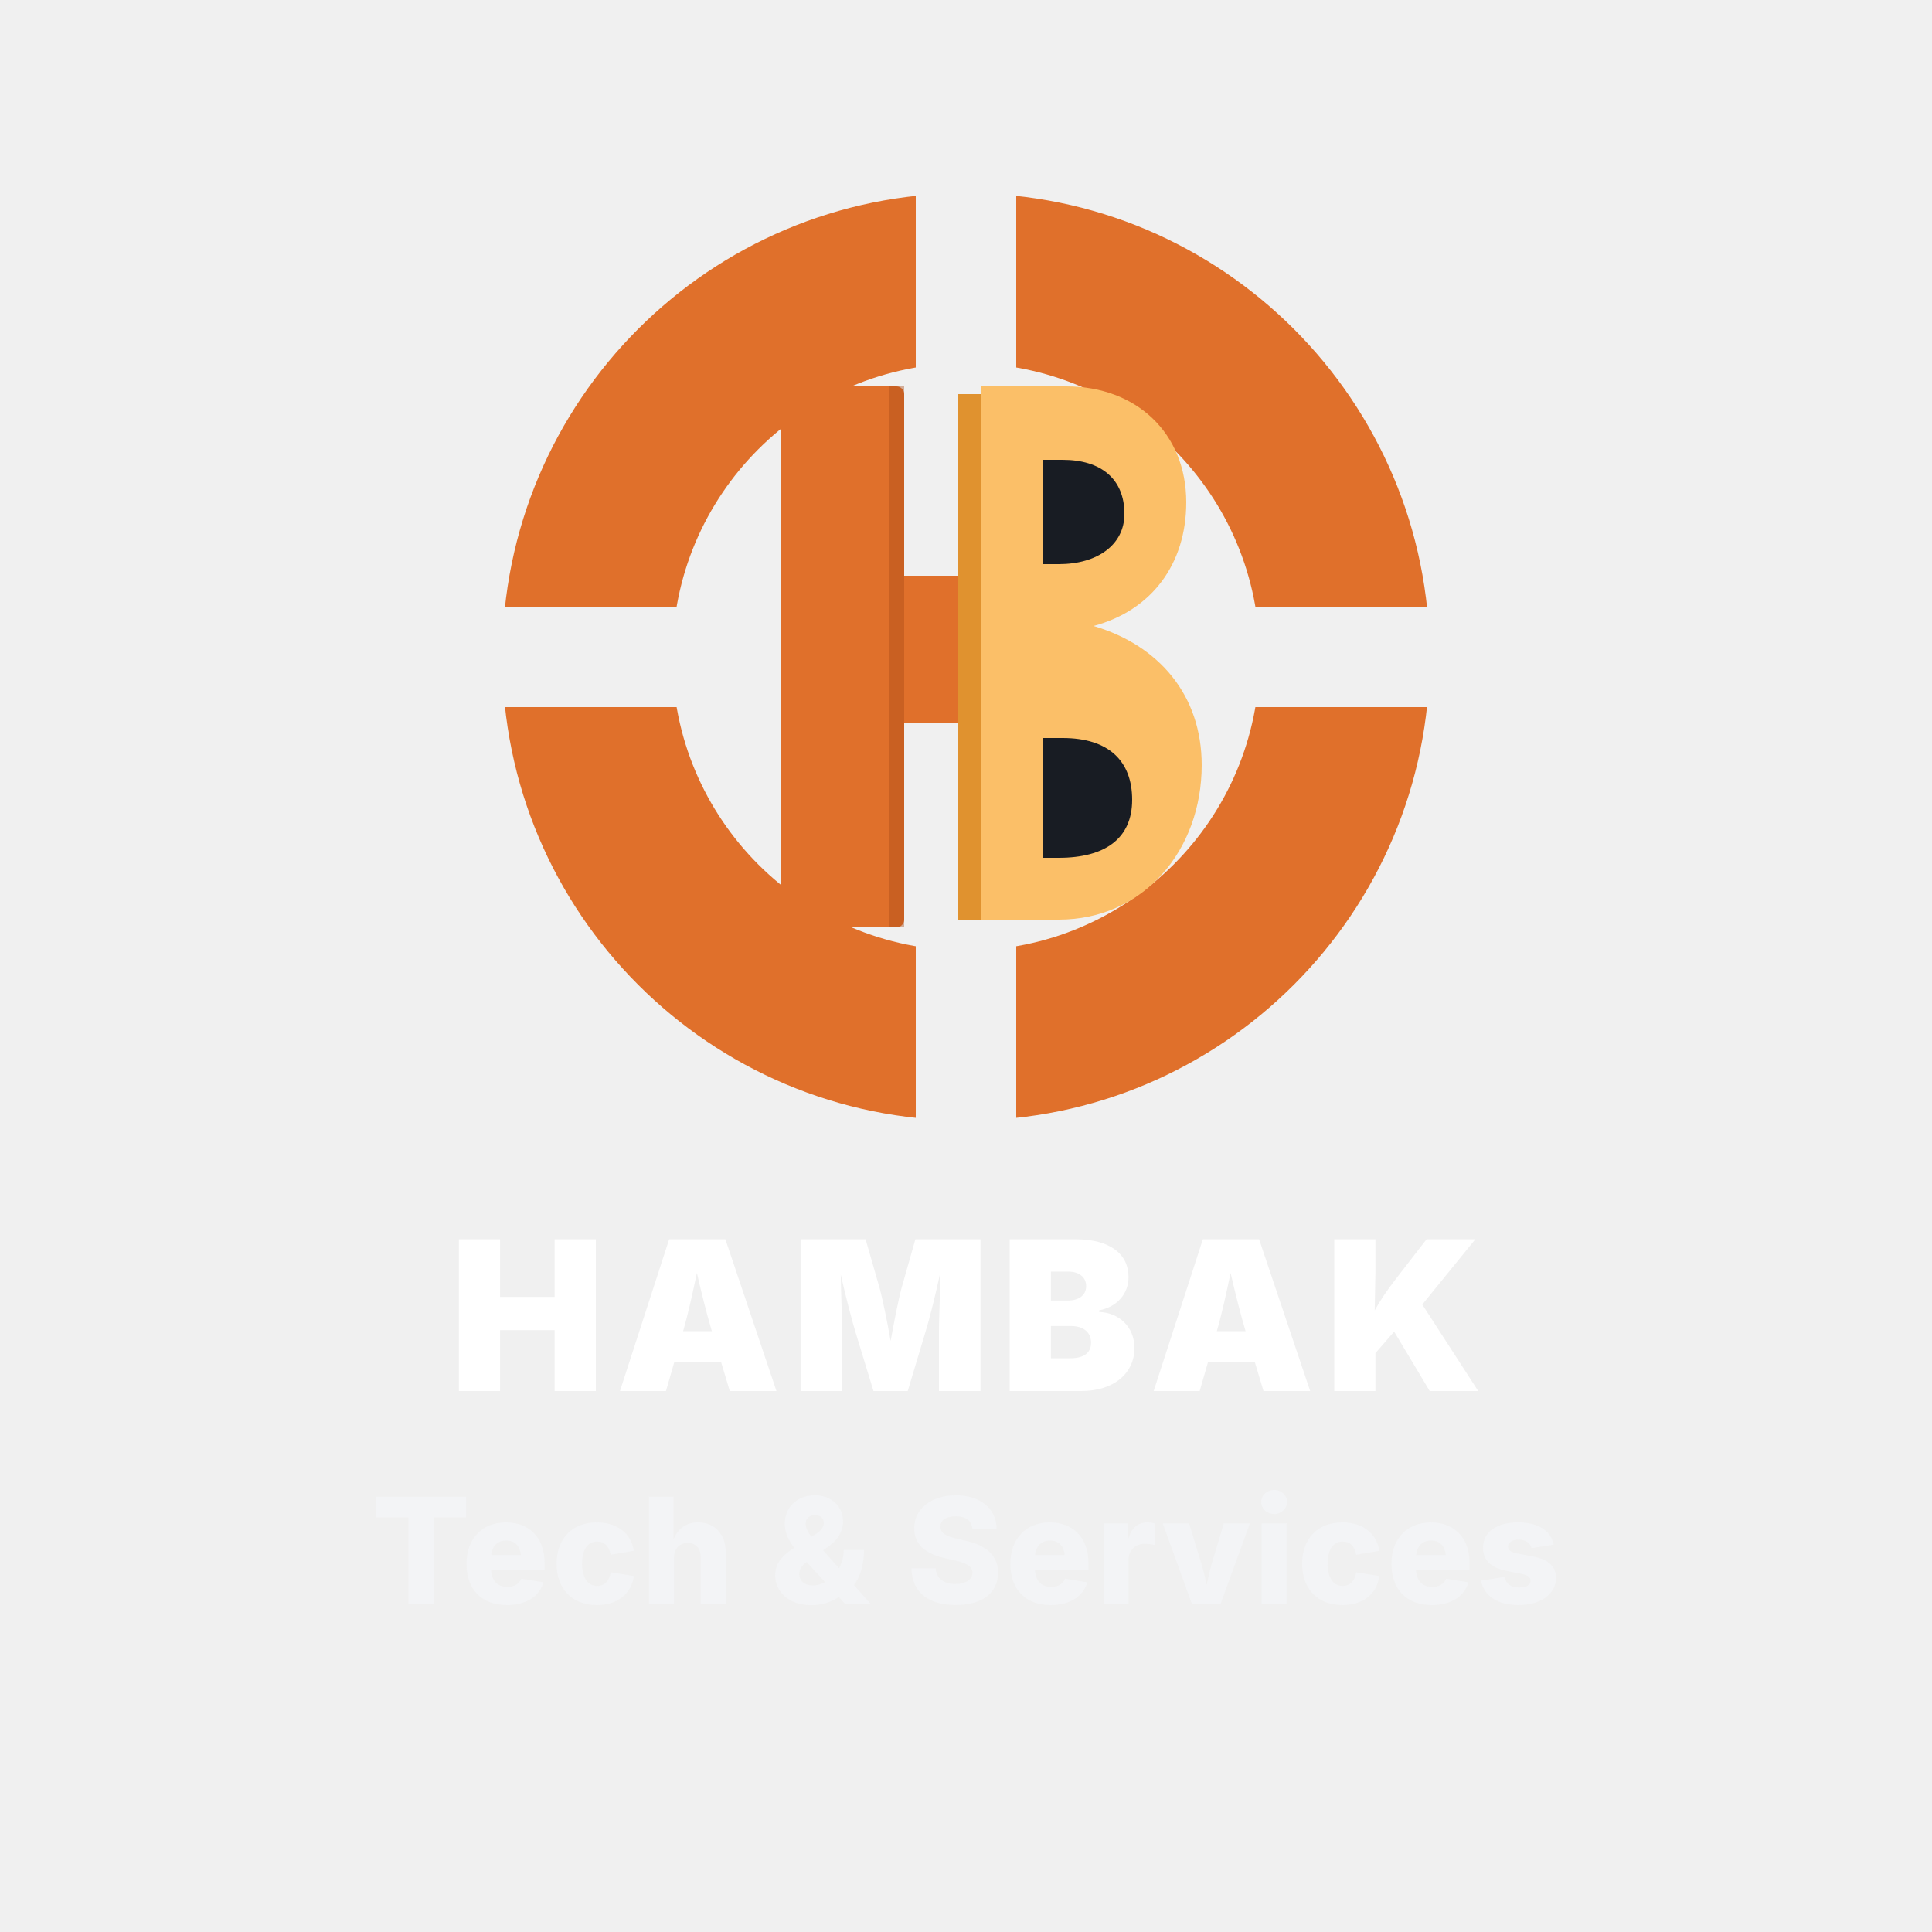
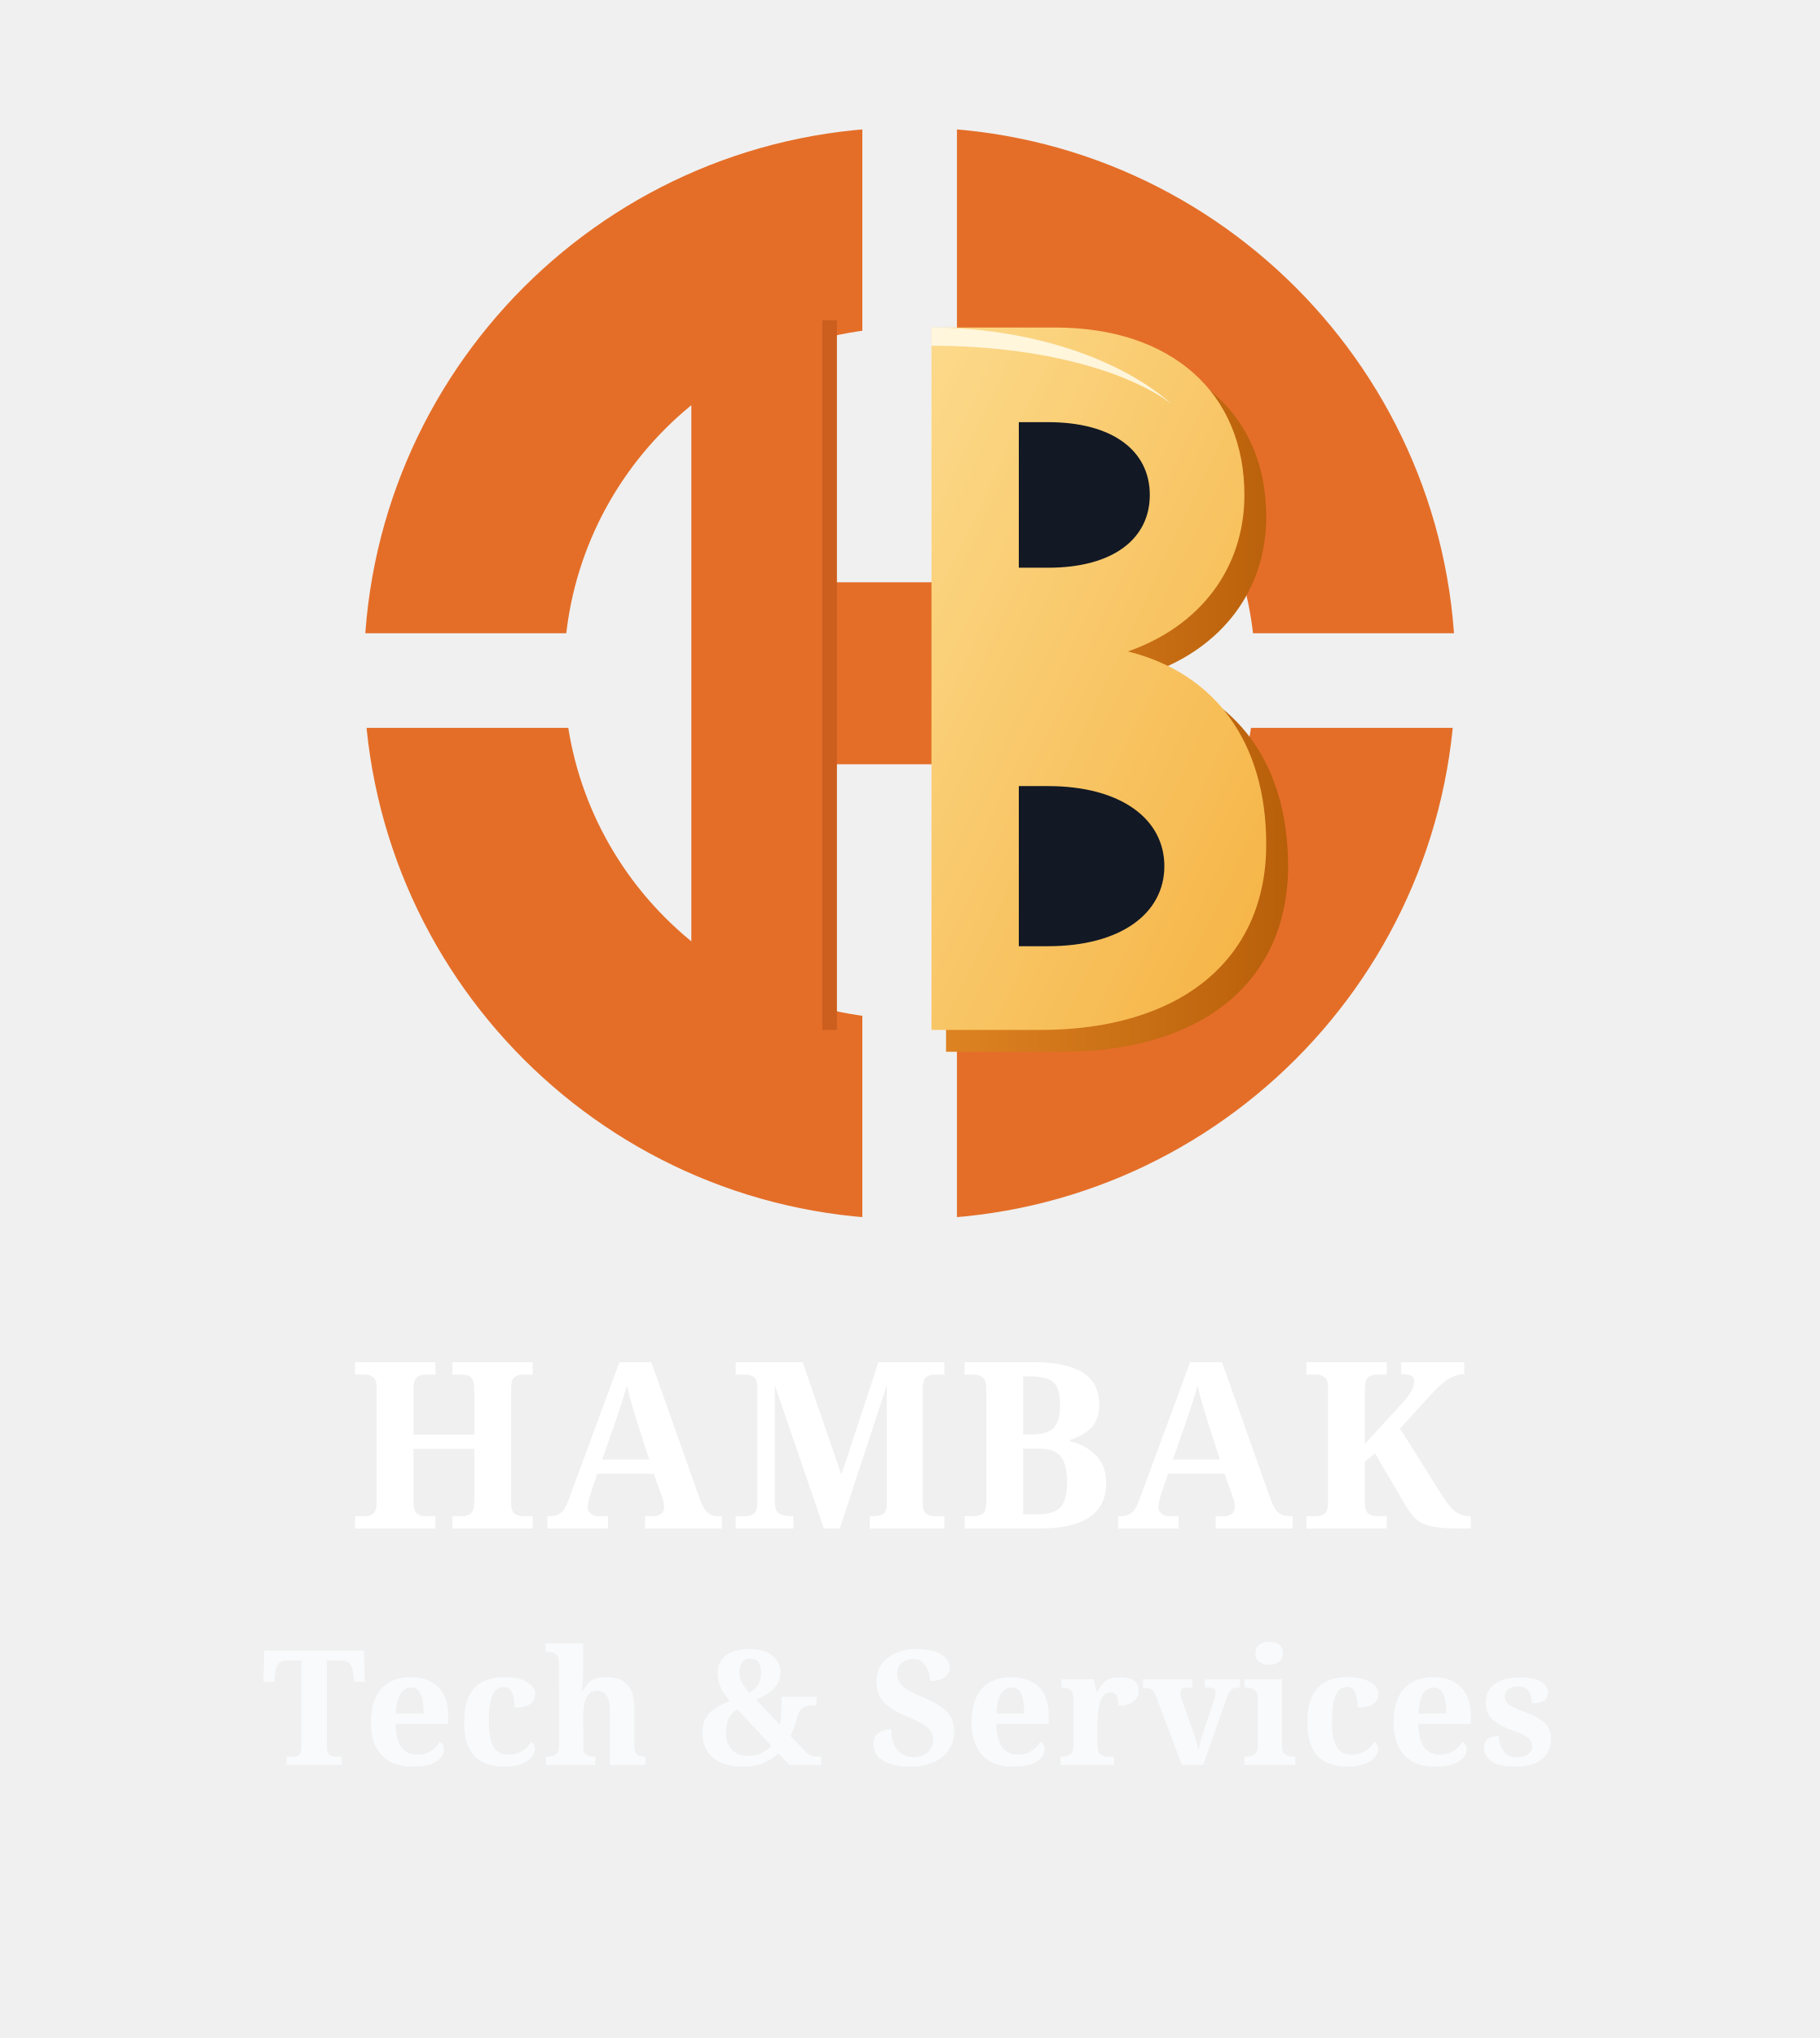
- <svg xmlns="http://www.w3.org/2000/svg" viewBox="0 0 500 500" width="100%" height="100%">
+ <svg xmlns="http://www.w3.org/2000/svg" viewBox="0 0 500 560" width="100%" height="100%">
  <defs>
-     <mask id="logo-dark-gaps">
-       <rect width="500" height="500" fill="#FFFFFF" />
-       <rect x="0" y="157" width="500" height="26" fill="#000000" />
-       <rect x="237" y="0" width="26" height="500" fill="#000000" />
+     <mask id="hambak-ring-gaps-dark">
+       <rect width="500" height="560" fill="#FFFFFF" />
+       <rect x="0" y="174" width="500" height="26" fill="#000000" />
+       <rect x="237" y="0" width="26" height="560" fill="#000000" />
    </mask>
+     <linearGradient id="b-face-dark" x1="0%" y1="0%" x2="100%" y2="100%">
+       <stop offset="0%" stop-color="#FCDA8B" />
+       <stop offset="100%" stop-color="#F5B242" />
+     </linearGradient>
+     <linearGradient id="b-bevel-dark" x1="0%" y1="0%" x2="100%" y2="0%">
+       <stop offset="0%" stop-color="#DE8322" />
+       <stop offset="100%" stop-color="#B85F0A" />
+     </linearGradient>
  </defs>
-   <path d="M 250 50 A 120 120 0 1 0 250 290 A 120 120 0 1 0 250 50 Z M 250 94 A 76 76 0 1 1 250 246 A 76 76 0 1 1 250 94 Z" fill="#E0702B" fill-rule="evenodd" mask="url(#logo-dark-gaps)" />
-   <g id="monogram-h-dark">
-     <rect x="202" y="100" width="32" height="140" rx="2" fill="#E0702B" />
-     <rect x="230" y="149" width="34" height="38" fill="#E0702B" />
-     <rect x="230" y="100" width="4" height="140" fill="#A84814" opacity="0.4" />
+   <path d="M 250 35 A 150 150 0 1 0 250 335 A 150 150 0 1 0 250 35 Z M 250 90 A 95 95 0 1 1 250 280 A 95 95 0 1 1 250 90 Z" fill="#E46E28" fill-rule="evenodd" mask="url(#hambak-ring-gaps-dark)" />
+   <g id="logo-h-dark">
+     <rect x="190" y="88" width="40" height="195" rx="2" fill="#E46E28" />
+     <rect x="228" y="160" width="42" height="50" fill="#E46E28" />
+     <rect x="226" y="88" width="4" height="195" fill="#A8450E" opacity="0.4" />
  </g>
-   <g id="monogram-b-dark">
-     <path d="M 248 102 L 255 102 L 255 238 L 248 238 Z" fill="#E0922F" />
-     <path d="M 254 100 H 276 C 294 100, 307 112, 307 130 C 307 146, 298 158, 283 162 C 300 167, 311 180, 311 198 C 311 220, 296 238, 274 238 H 254 Z" fill="#FBBF68" />
-     <path d="M 270 119 H 275 C 285 119, 291 124, 291 133 C 291 141, 284 146, 274 146 H 270 Z" fill="#181C23" />
-     <path d="M 270 191 H 275 C 287 191, 293 197, 293 207 C 293 217, 286 222, 274 222 H 270 Z" fill="#181C23" />
+   <g id="logo-b-dark">
+     <path d="M 256 92          H 292          C 324 92, 344 110, 344 138          C 344 158, 332 174, 312 181          C 336 187, 350 206, 350 234          C 350 266, 326 285, 288 285          H 256          Z" fill="url(#b-bevel-dark)" transform="translate(4, 4)" />
+     <path d="M 256 90          H 290          C 322 90, 342 108, 342 136          C 342 156, 330 172, 310 179          C 334 185, 348 204, 348 232          C 348 264, 324 283, 286 283          H 256          Z" fill="url(#b-face-dark)" />
+     <path d="M 280 116          H 288          C 306 116, 316 124, 316 136          C 316 148, 306 156, 288 156          H 280          Z" fill="#121824" />
+     <path d="M 280 216          H 288          C 308 216, 320 225, 320 238          C 320 251, 308 260, 288 260          H 280          Z" fill="#121824" />
+     <path d="M 256 90 C 280 90, 306 97, 322 111 C 310 102, 286 95, 256 95 Z" fill="#FFF9E6" opacity="0.9" />
  </g>
-   <text x="250" y="360" text-anchor="middle" font-family="system-ui, -apple-system, 'Segoe UI', serif" font-size="54" font-weight="900" letter-spacing="2.5" fill="#FFFFFF">HAMBAK</text>
-   <text x="250" y="415" text-anchor="middle" font-family="system-ui, -apple-system, 'Segoe UI', serif" font-size="38" font-weight="800" letter-spacing="0.5" fill="#F3F4F6">Tech &amp; Services</text>
+   <text x="250" y="420" text-anchor="middle" font-family="'Cooper Black', 'Rockwell Extra Bold', 'Clarendon', Georgia, serif" font-size="64" font-weight="900" letter-spacing="2" fill="#FFFFFF">HAMBAK</text>
+   <text x="250" y="485" text-anchor="middle" font-family="'Cooper Black', 'Rockwell', Georgia, serif" font-size="44" font-weight="800" letter-spacing="0.5" fill="#F8FAFC">Tech &amp; Services</text>
</svg>
